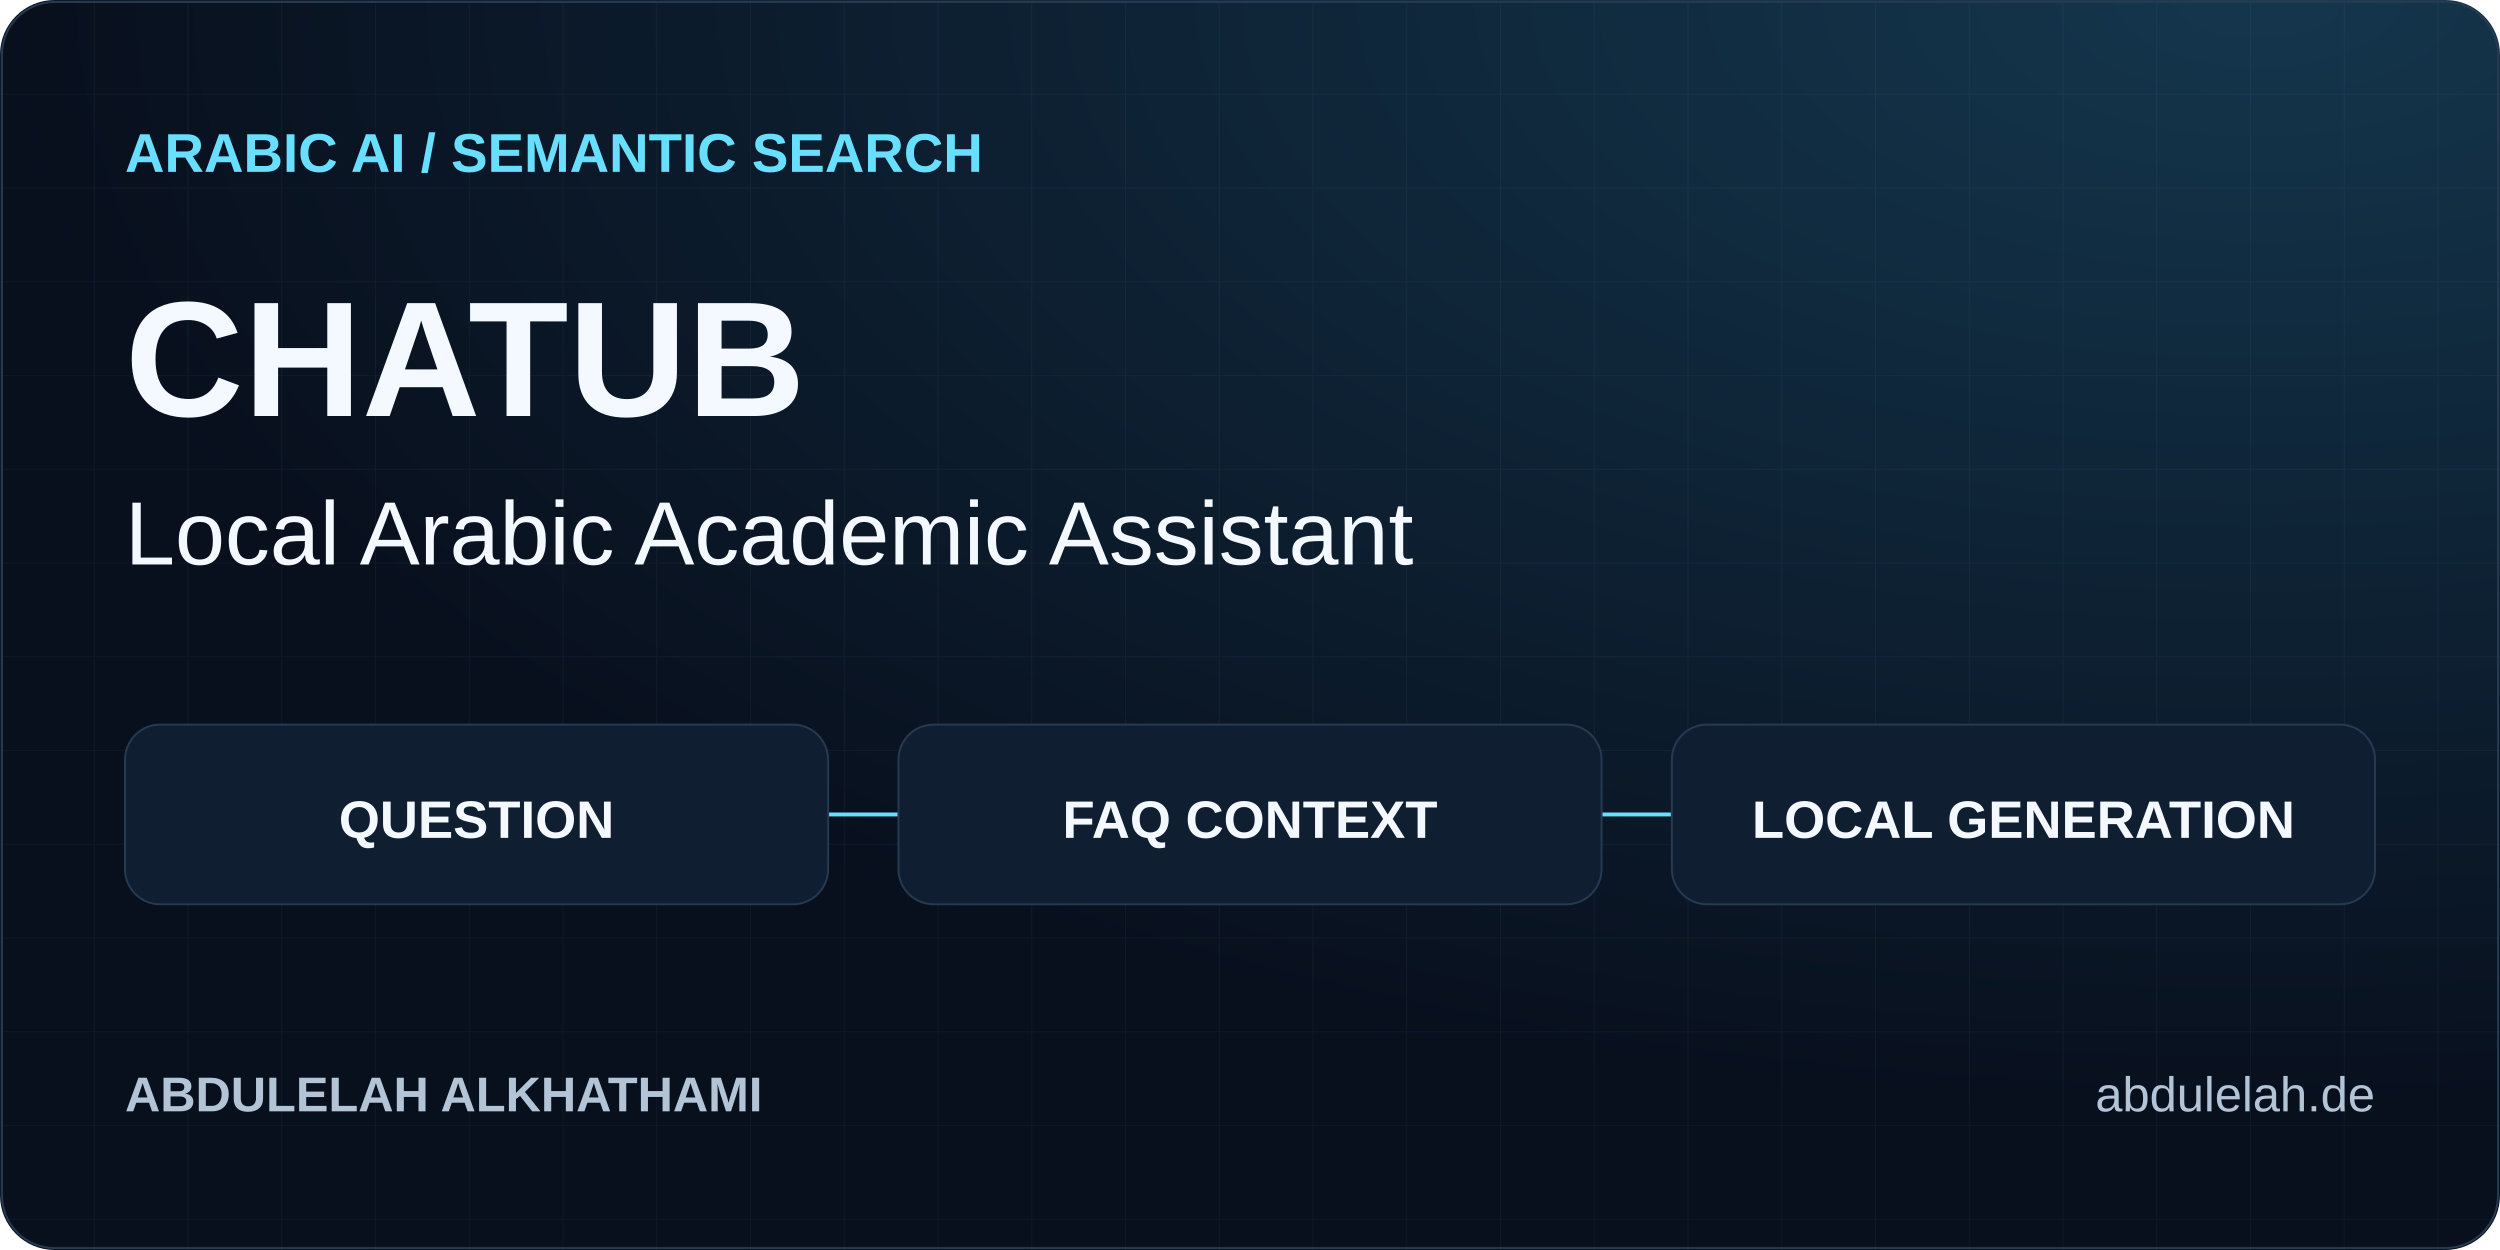
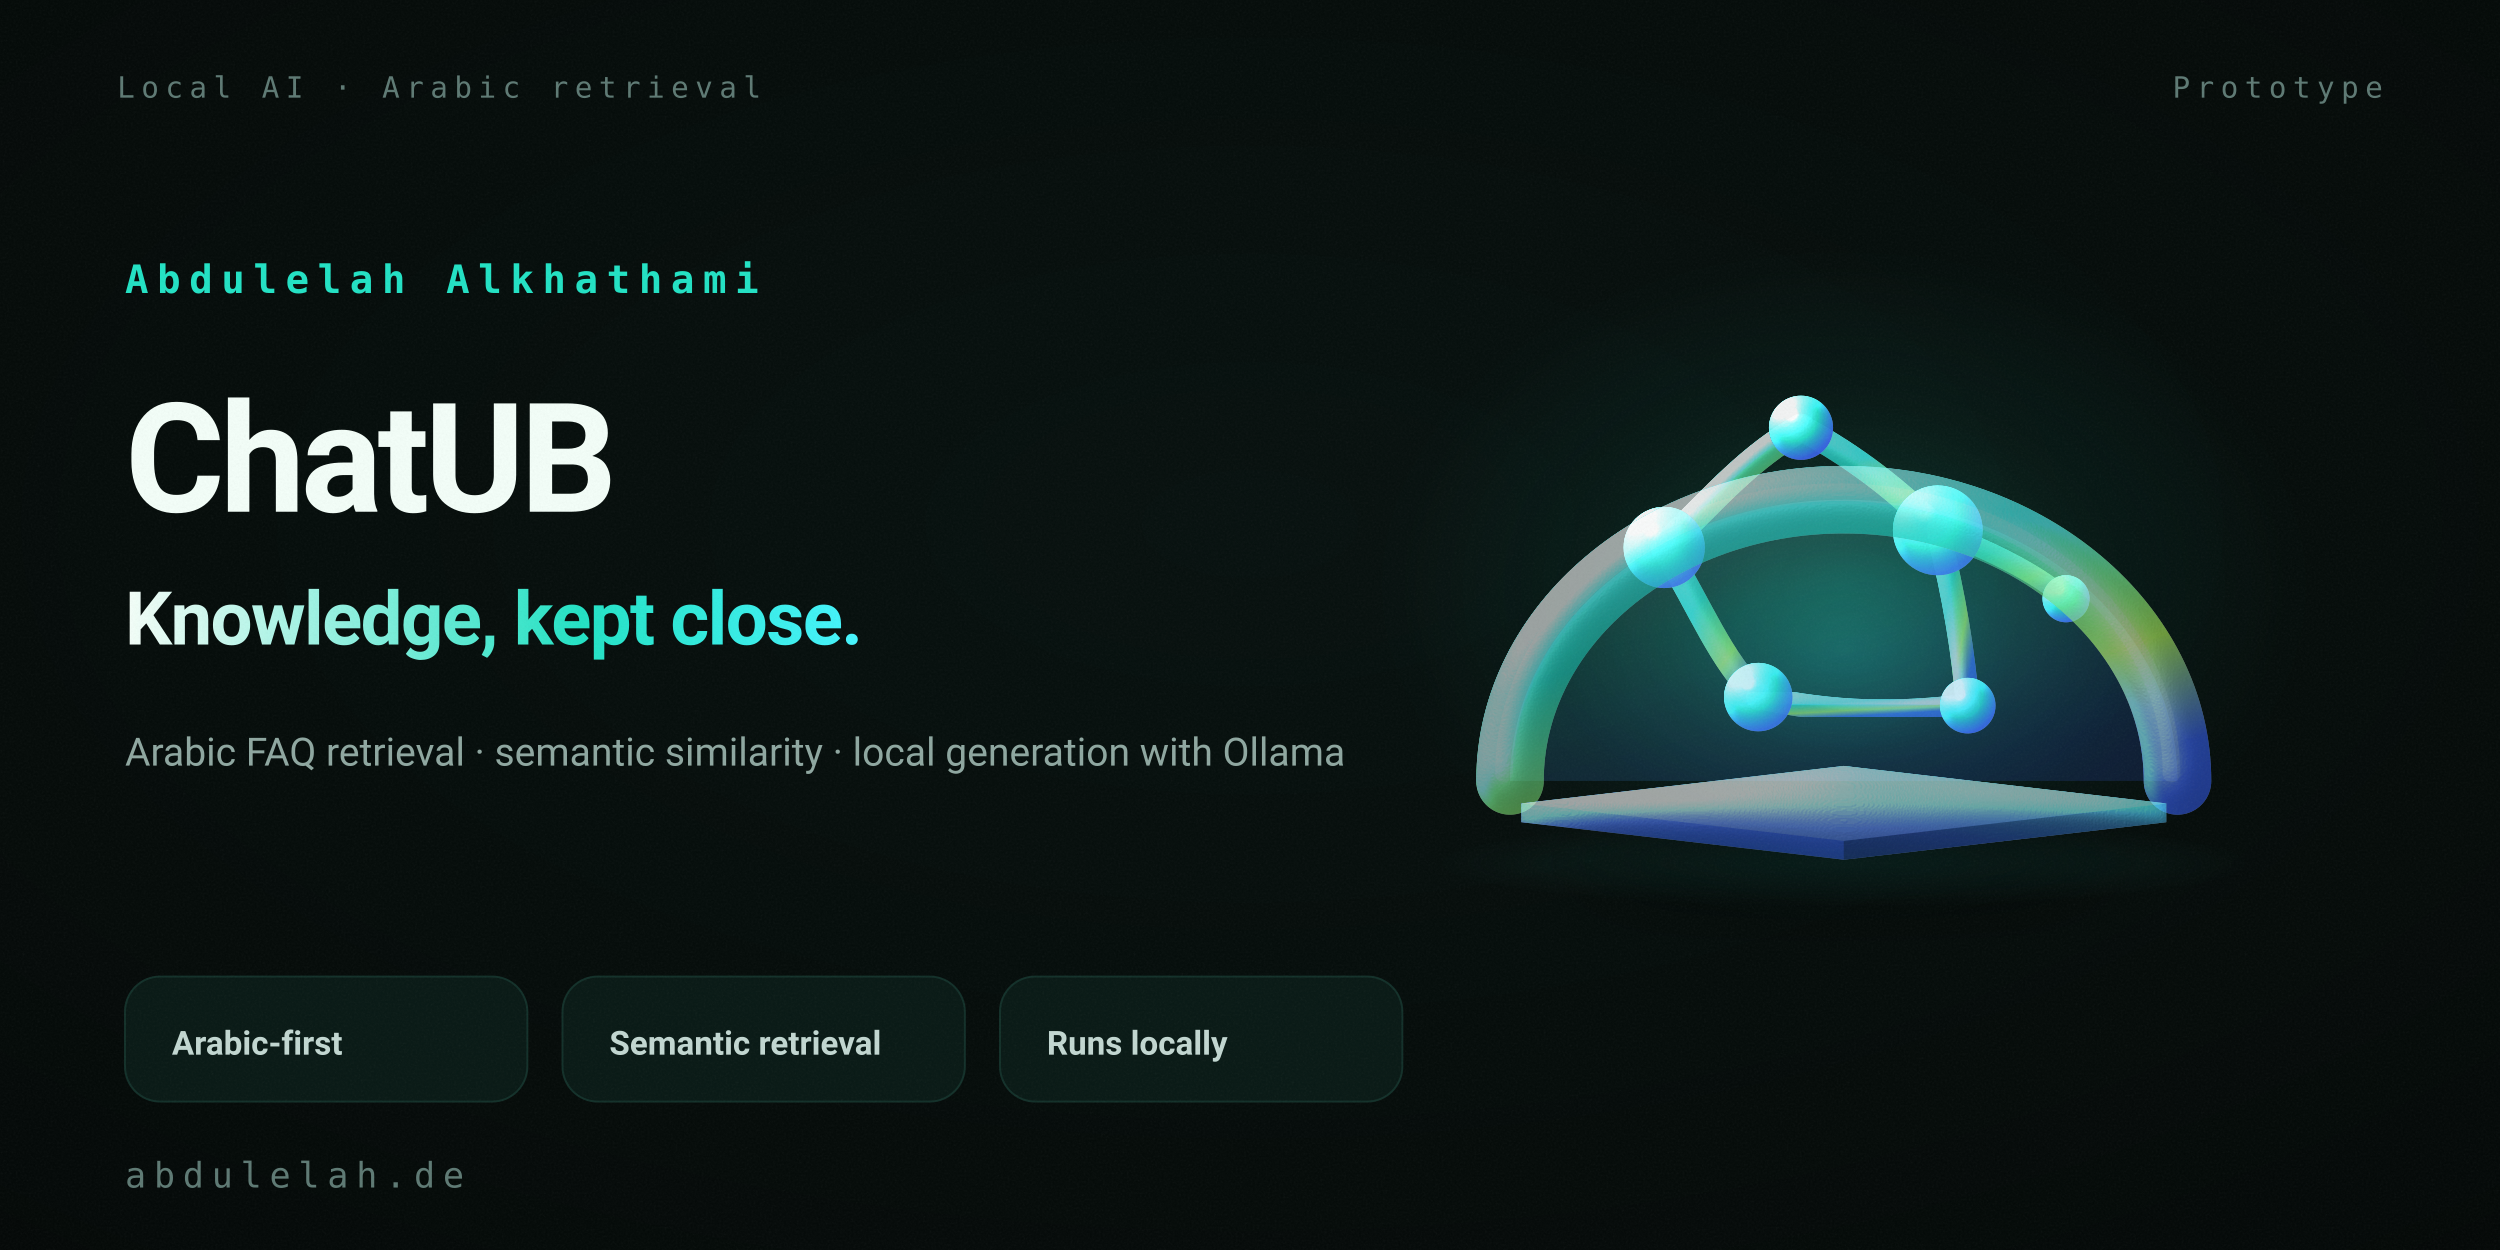
- <svg xmlns="http://www.w3.org/2000/svg" width="1280" height="640" viewBox="0 0 1280 640" role="img" aria-labelledby="title desc">
+ <svg xmlns="http://www.w3.org/2000/svg" width="1280" height="640" viewBox="0 0 1280 640" role="img" aria-labelledby="t d">
  <defs>
-     <radialGradient id="glow" cx="90%" cy="0%" r="90%">
-       <stop stop-color="#14364D" />
-       <stop offset="1" stop-color="#080F1D" />
-     </radialGradient>
-     <pattern id="grid" width="48" height="48" patternUnits="userSpaceOnUse">
-       <path d="M48 0H0V48" fill="none" stroke="#A5D9FF" stroke-opacity=".045" />
-     </pattern>
+     <linearGradient id="glass" x1="0" y1="0" x2=".85" y2="1">
+       <stop stop-color="#46F6FF" />
+       <stop offset=".40" stop-color="#22E3C5" />
+       <stop offset=".76" stop-color="#C8FF54" />
+       <stop offset="1" stop-color="#3B65FF" />
+     </linearGradient>
+     <linearGradient id="glassBack" x1="1" y1="0" x2="0" y2="1">
+       <stop stop-color="#22E3C5" />
+       <stop offset=".55" stop-color="#3B65FF" />
+       <stop offset="1" stop-color="#1B3E8F" />
+     </linearGradient>
+     <linearGradient id="glassLime" x1="0" y1="1" x2="1" y2="0">
+       <stop stop-color="#22E3C5" />
+       <stop offset=".55" stop-color="#C8FF54" />
+       <stop offset="1" stop-color="#EFFFC9" />
+     </linearGradient>
+     <linearGradient id="glassCold" x1="0" y1="0" x2=".6" y2="1">
+       <stop stop-color="#E8FBFF" />
+       <stop offset=".45" stop-color="#46F6FF" stop-opacity=".92" />
+       <stop offset="1" stop-color="#3B65FF" />
+     </linearGradient>
+     <linearGradient id="inkFade" x1="0" y1="0" x2="1" y2="0">
+       <stop stop-color="#F4FFF9" />
+       <stop offset=".62" stop-color="#22E3C5" />
+       <stop offset="1" stop-color="#46F6FF" />
+     </linearGradient>
+     <linearGradient id="hair" x1="0" y1="0" x2="1" y2="0">
+       <stop stop-color="#22E3C5" stop-opacity=".55" />
+       <stop offset="1" stop-color="#22E3C5" stop-opacity="0" />
+     </linearGradient>
+     <linearGradient id="ribbon" x1="0" y1="0" x2="1" y2="0">
+       <stop stop-color="#22E3C5" stop-opacity="0" />
+       <stop offset=".3" stop-color="#22E3C5" stop-opacity=".8" />
+       <stop offset=".7" stop-color="#C8FF54" />
+       <stop offset="1" stop-color="#46F6FF" />
+     </linearGradient>
+     <radialGradient id="core" cx="36%" cy="30%" r="70%">
+       <stop stop-color="#FFFFFF" />
+       <stop offset=".18" stop-color="#46F6FF" />
+       <stop offset=".58" stop-color="#22E3C5" />
+       <stop offset="1" stop-color="#3B65FF" stop-opacity=".9" />
+     </radialGradient>
+     <radialGradient id="coreLime" cx="36%" cy="30%" r="70%">
+       <stop stop-color="#FFFFFF" />
+       <stop offset=".2" stop-color="#C8FF54" />
+       <stop offset=".62" stop-color="#22E3C5" />
+       <stop offset="1" stop-color="#17705F" />
+     </radialGradient>
+     <radialGradient id="haze">
+       <stop stop-color="#22E3C5" stop-opacity=".26" />
+       <stop offset=".55" stop-color="#22E3C5" stop-opacity=".08" />
+       <stop offset="1" stop-color="#22E3C5" stop-opacity="0" />
+     </radialGradient>
+     <radialGradient id="hazeLime">
+       <stop stop-color="#C8FF54" stop-opacity=".30" />
+       <stop offset="1" stop-color="#C8FF54" stop-opacity="0" />
+     </radialGradient>
+     <radialGradient id="vignette" cx="50%" cy="42%" r="78%">
+       <stop stop-color="#06100E" />
+       <stop offset=".55" stop-color="#040B09" />
+       <stop offset="1" stop-color="#030706" />
+     </radialGradient>
+     <radialGradient id="pool" cx="50%" cy="50%" r="50%">
+       <stop stop-color="#0E4B43" stop-opacity=".85" />
+       <stop offset="1" stop-color="#0E4B43" stop-opacity="0" />
+     </radialGradient>
+     <filter id="glossL" x="-35%" y="-35%" width="170%" height="170%" color-interpolation-filters="sRGB">
+       <feGaussianBlur in="SourceAlpha" stdDeviation="15" result="bump" />
+       <feDiffuseLighting in="bump" surfaceScale="7.50" diffuseConstant="1.15" lighting-color="#CFEFFF" result="dif">
+         <feDistantLight azimuth="228" elevation="48" />
+       </feDiffuseLighting>
+       <feComposite in="dif" in2="SourceAlpha" operator="in" result="difc" />
+       <feBlend in="SourceGraphic" in2="difc" mode="multiply" result="mul" />
+       <feComposite in="mul" in2="SourceGraphic" operator="arithmetic" k2=".72" k3=".38" result="shaded" />
+       <feOffset in="SourceAlpha" dx="7.0" dy="7.7" result="ro" />
+       <feComposite in="SourceAlpha" in2="ro" operator="out" result="rmask" />
+       <feGaussianBlur in="rmask" stdDeviation="3.85" result="rsoft" />
+       <feFlood flood-color="#46F6FF" flood-opacity=".9" result="rcol" />
+       <feComposite in="rcol" in2="rsoft" operator="in" result="rim0" />
+       <feComposite in="rim0" in2="SourceAlpha" operator="in" result="rim" />
+       <feComposite in="rim" in2="shaded" operator="arithmetic" k2=".72" k3="1" result="base" />
+       <feSpecularLighting in="bump" surfaceScale="11.25" specularConstant="0.82" specularExponent="26" lighting-color="#EAFEFF" result="spec">
+         <feDistantLight azimuth="228" elevation="58" />
+       </feSpecularLighting>
+       <feComposite in="spec" in2="SourceAlpha" operator="in" result="specc" />
+       <feComposite in="specc" in2="base" operator="arithmetic" k2="1" k3="1" />
+     </filter>
+     <filter id="glossM" x="-35%" y="-35%" width="170%" height="170%" color-interpolation-filters="sRGB">
+       <feGaussianBlur in="SourceAlpha" stdDeviation="10" result="bump" />
+       <feDiffuseLighting in="bump" surfaceScale="5.00" diffuseConstant="1.15" lighting-color="#CFEFFF" result="dif">
+         <feDistantLight azimuth="228" elevation="48" />
+       </feDiffuseLighting>
+       <feComposite in="dif" in2="SourceAlpha" operator="in" result="difc" />
+       <feBlend in="SourceGraphic" in2="difc" mode="multiply" result="mul" />
+       <feComposite in="mul" in2="SourceGraphic" operator="arithmetic" k2=".72" k3=".38" result="shaded" />
+       <feOffset in="SourceAlpha" dx="5.0" dy="5.5" result="ro" />
+       <feComposite in="SourceAlpha" in2="ro" operator="out" result="rmask" />
+       <feGaussianBlur in="rmask" stdDeviation="2.75" result="rsoft" />
+       <feFlood flood-color="#46F6FF" flood-opacity=".9" result="rcol" />
+       <feComposite in="rcol" in2="rsoft" operator="in" result="rim0" />
+       <feComposite in="rim0" in2="SourceAlpha" operator="in" result="rim" />
+       <feComposite in="rim" in2="shaded" operator="arithmetic" k2=".72" k3="1" result="base" />
+       <feSpecularLighting in="bump" surfaceScale="7.50" specularConstant="0.9" specularExponent="34" lighting-color="#EAFEFF" result="spec">
+         <feDistantLight azimuth="228" elevation="58" />
+       </feSpecularLighting>
+       <feComposite in="spec" in2="SourceAlpha" operator="in" result="specc" />
+       <feComposite in="specc" in2="base" operator="arithmetic" k2="1" k3="1" />
+     </filter>
+     <filter id="glossS" x="-35%" y="-35%" width="170%" height="170%" color-interpolation-filters="sRGB">
+       <feGaussianBlur in="SourceAlpha" stdDeviation="6" result="bump" />
+       <feDiffuseLighting in="bump" surfaceScale="3.00" diffuseConstant="1.15" lighting-color="#CFEFFF" result="dif">
+         <feDistantLight azimuth="228" elevation="48" />
+       </feDiffuseLighting>
+       <feComposite in="dif" in2="SourceAlpha" operator="in" result="difc" />
+       <feBlend in="SourceGraphic" in2="difc" mode="multiply" result="mul" />
+       <feComposite in="mul" in2="SourceGraphic" operator="arithmetic" k2=".72" k3=".38" result="shaded" />
+       <feOffset in="SourceAlpha" dx="3.0" dy="3.3" result="ro" />
+       <feComposite in="SourceAlpha" in2="ro" operator="out" result="rmask" />
+       <feGaussianBlur in="rmask" stdDeviation="1.65" result="rsoft" />
+       <feFlood flood-color="#46F6FF" flood-opacity=".9" result="rcol" />
+       <feComposite in="rcol" in2="rsoft" operator="in" result="rim0" />
+       <feComposite in="rim0" in2="SourceAlpha" operator="in" result="rim" />
+       <feComposite in="rim" in2="shaded" operator="arithmetic" k2=".72" k3="1" result="base" />
+       <feSpecularLighting in="bump" surfaceScale="4.50" specularConstant="1.0" specularExponent="44" lighting-color="#EAFEFF" result="spec">
+         <feDistantLight azimuth="228" elevation="58" />
+       </feSpecularLighting>
+       <feComposite in="spec" in2="SourceAlpha" operator="in" result="specc" />
+       <feComposite in="specc" in2="base" operator="arithmetic" k2="1" k3="1" />
+     </filter>
+     <filter id="shade" x="-70%" y="-140%" width="240%" height="380%">
+       <feGaussianBlur stdDeviation="20" />
+     </filter>
+     <filter id="bloom" x="-60%" y="-60%" width="220%" height="220%">
+       <feGaussianBlur stdDeviation="16" />
+     </filter>
+     <filter id="bloomS" x="-90%" y="-90%" width="280%" height="280%">
+       <feGaussianBlur stdDeviation="6" />
+     </filter>
+     <filter id="frost" x="-15%" y="-40%" width="130%" height="180%" color-interpolation-filters="sRGB">
+       <feGaussianBlur stdDeviation="1.4" />
+     </filter>
+     <filter id="grain" x="0" y="0" width="100%" height="100%" color-interpolation-filters="sRGB">
+       <feTurbulence type="fractalNoise" baseFrequency=".9" numOctaves="3" seed="17" result="n" />
+       <feColorMatrix in="n" type="saturate" values="0" />
+       <feComponentTransfer>
+         <feFuncA type="table" tableValues="0 .11" />
+       </feComponentTransfer>
+     </filter>
  </defs>
-   <rect width="1280" height="640" rx="28" fill="url(#glow)" />
-   <rect width="1280" height="640" rx="28" fill="url(#grid)" />
-   <rect x="1" y="1" width="1278" height="638" rx="27" fill="none" stroke="#263A50" />
-   <g font-family="Arial, Helvetica, sans-serif">
-     <text x="64" y="88" fill="#69DFFF" font-size="28" font-weight="600">ARABIC AI / SEMANTIC SEARCH</text>
-     <text x="64" y="213" fill="#F4F8FF" font-size="84" font-weight="700">CHATUB</text>
-     <text x="64" y="289" fill="#F4F8FF" font-size="46" font-weight="400">Local Arabic Academic Assistant</text>
-     <path d="M110 417H1170" stroke="#69DFFF" stroke-width="2" />
-     <rect x="64" y="371" width="360" height="92" rx="18" fill="#101E31" stroke="#263A50" />
-     <text x="244" y="429" fill="#F4F8FF" font-size="27" font-weight="600" text-anchor="middle">QUESTION</text>
-     <rect x="460" y="371" width="360" height="92" rx="18" fill="#101E31" stroke="#263A50" />
-     <text x="640" y="429" fill="#F4F8FF" font-size="27" font-weight="600" text-anchor="middle">FAQ CONTEXT</text>
-     <rect x="856" y="371" width="360" height="92" rx="18" fill="#101E31" stroke="#263A50" />
-     <text x="1036" y="429" fill="#F4F8FF" font-size="27" font-weight="600" text-anchor="middle">LOCAL GENERATION</text>
-     <text x="64" y="569" fill="#B3C4D7" font-size="25" font-weight="600">ABDULELAH ALKHATHAMI</text>
-     <text x="1216" y="569" fill="#B3C4D7" font-size="25" font-weight="400" text-anchor="end">abdulelah.de</text>
-   </g>
+   <style>
+     .s { font-family: ui-sans-serif, -apple-system, BlinkMacSystemFont, "Segoe UI", Roboto, "Helvetica Neue", Arial, sans-serif; }
+     .m { font-family: ui-monospace, SFMono-Regular, "SF Mono", "Cascadia Mono", "Segoe UI Mono", Consolas, monospace; }
+     .eyebrow { letter-spacing: .22em; }
+     .track { letter-spacing: .12em; }
+     .still { display: none; }
+     .mv { transform-box: fill-box; transform-origin: 50% 50%; }
+     .mesh { animation: meshWake 5.4s 1 both; }
+     .node { animation: nodeWake 5.4s 1 both; }
+     .node-0 { animation-delay: 0.135s; }
+     .node-1 { animation-delay: 0.540s; }
+     .node-2 { animation-delay: 0.945s; }
+     .node-3 { animation-delay: 1.215s; }
+     .node-4 { animation-delay: 1.620s; }
+     .node-5 { animation-delay: 1.890s; }
+     @keyframes meshWake { 0% { opacity: .5; animation-timing-function: steps(24); } 60% { opacity: 1; animation-timing-function: steps(1); } 100% { opacity: 1; } }
+     @keyframes nodeWake { 0% { opacity: .45; transform: scale(.88); animation-timing-function: steps(4); } 10% { opacity: 1; transform: scale(1.12); animation-timing-function: steps(3); } 17.5% { opacity: 1; transform: scale(1); animation-timing-function: steps(1); } 100% { opacity: 1; transform: scale(1); } }
+     @media (prefers-reduced-motion: reduce) {
+       * { animation: none !important; }
+       .motion { display: none !important; }
+       .still { display: inline !important; }
+     }
+   </style>
+   <rect width="1280" height="640" rx="0" fill="url(#vignette)" />
+   <text class="m eyebrow" x="60" y="50" font-size="15" fill="#5E7A74" font-weight="500">Local AI · Arabic retrieval</text>
+   <text class="m eyebrow" x="1220" y="50" font-size="15" fill="#5E7A74" font-weight="500" text-anchor="end">Prototype</text>
+   <g transform="translate(944 300) scale(0.96)">
+     <ellipse rx="250" ry="180" fill="url(#haze)" opacity=".7" />
+     <ellipse cx="0" cy="148" rx="217" ry="23.1" fill="url(#pool)" opacity=".5" />
+     <ellipse cx="0" cy="148" rx="140" ry="11" fill="#010403" opacity="0.85" filter="url(#shade)" />
+     <g>
+       <g transform="scale(1.14)">
+         <g class="mesh">
+           <g filter="url(#glossS)" opacity="0.74">
+             <path d="M-84-18C-58-44-44-60-20-74" fill="none" stroke="url(#glass)" stroke-width="13" stroke-linecap="round" stroke-linejoin="round" />
+           </g>
+           <g filter="url(#glossS)" opacity="0.74">
+             <path d="M-20-74C6-60 26-44 44-26" fill="none" stroke="url(#glass)" stroke-width="12" stroke-linecap="round" stroke-linejoin="round" />
+           </g>
+           <g filter="url(#glossS)" opacity="0.74">
+             <path d="M-84-18C-66 12-58 34-40 52" fill="none" stroke="url(#glass)" stroke-width="12" stroke-linecap="round" stroke-linejoin="round" />
+           </g>
+           <g filter="url(#glossS)" opacity="0.74">
+             <path d="M-40 52C-4 60 26 60 58 56" fill="none" stroke="url(#glass)" stroke-width="11" stroke-linecap="round" stroke-linejoin="round" />
+           </g>
+           <g filter="url(#glossS)" opacity="0.74">
+             <path d="M44-26C52 6 56 32 58 56" fill="none" stroke="url(#glass)" stroke-width="11" stroke-linecap="round" stroke-linejoin="round" />
+           </g>
+           <g filter="url(#glossS)" opacity="0.74">
+             <path d="M44-26C70-16 90-6 104 6" fill="none" stroke="url(#glass)" stroke-width="9" stroke-linecap="round" stroke-linejoin="round" />
+           </g>
+         </g>
+         <g class="mv node node-0">
+           <g filter="url(#glossS)" opacity="0.95">
+             <circle cx="-84" cy="-18" r="19" fill="url(#core)" />
+           </g>
+         </g>
+         <g class="mv node node-1">
+           <g filter="url(#glossS)" opacity="0.95">
+             <circle cx="-20" cy="-74" r="15" fill="url(#core)" />
+           </g>
+         </g>
+         <g class="mv node node-2">
+           <g filter="url(#glossS)" opacity="0.95">
+             <circle cx="44" cy="-26" r="21" fill="url(#core)" />
+           </g>
+         </g>
+         <g class="mv node node-3">
+           <g filter="url(#glossS)" opacity="0.95">
+             <circle cx="-40" cy="52" r="16" fill="url(#core)" />
+           </g>
+         </g>
+         <g class="mv node node-4">
+           <g filter="url(#glossS)" opacity="0.95">
+             <circle cx="58" cy="56" r="13" fill="url(#core)" />
+           </g>
+         </g>
+         <g class="mv node node-5">
+           <g filter="url(#glossS)" opacity="0.95">
+             <circle cx="104" cy="6" r="11" fill="url(#core)" />
+           </g>
+         </g>
+       </g>
+       <ellipse cy="34" rx="156" ry="100" fill="url(#haze)" opacity=".95" />
+       <path d="M-178 104A178 150 0 0 1 178 104Z" fill="url(#glassCold)" opacity=".16" />
+       <g filter="url(#glossM)" opacity="0.6">
+         <path d="M-178 104A178 150 0 0 1 178 104" fill="none" stroke="url(#glass)" stroke-width="36" stroke-linecap="round" stroke-linejoin="round" />
+         <path d="M-178 104A178 150 0 0 1 178 104" fill="none" stroke="#F2FFFC" stroke-width="9.4" stroke-linecap="round" opacity=".14" transform="translate(-3.2 -4.0)" />
+       </g>
+       <g filter="url(#glossL)" opacity="0.62">
+         <path d="M0 96L172 116L172 126L0 146L-172 126L-172 116Z" fill="url(#glassBack)" />
+         <path d="M0 96L172 116L0 136L-172 116Z" fill="#EAFFFB" opacity=".22" />
+         <path d="M172 116L172 126L0 146L0 136Z" fill="#02110E" opacity=".35" />
+       </g>
+     </g>
+   </g>
+   <text class="m eyebrow" x="64" y="150" font-size="20" fill="#22E3C5" font-weight="600">Abdulelah Alkhathami</text>
+   <text class="s" x="64" y="262" font-size="78" fill="#F4FFF9" font-weight="700" letter-spacing="-2.4">ChatUB</text>
+   <text class="s" x="64" y="330" font-size="38" fill="url(#inkFade)" font-weight="600" letter-spacing="-.8">Knowledge, kept close.</text>
+   <text class="s" x="64" y="392" font-size="20" fill="#8FA8A1">Arabic FAQ retrieval · semantic similarity · local generation with Ollama</text>
+   <g transform="translate(64 500)">
+     <rect width="206" height="64" rx="18" fill="#081915" stroke="#123029" />
+     <text class="s" x="24" y="40" font-size="17" fill="#C3D8D2" font-weight="600">Arabic-first</text>
+   </g>
+   <g transform="translate(288 500)">
+     <rect width="206" height="64" rx="18" fill="#081915" stroke="#123029" />
+     <text class="s" x="24" y="40" font-size="17" fill="#C3D8D2" font-weight="600">Semantic retrieval</text>
+   </g>
+   <g transform="translate(512 500)">
+     <rect width="206" height="64" rx="18" fill="#081915" stroke="#123029" />
+     <text class="s" x="24" y="40" font-size="17" fill="#C3D8D2" font-weight="600">Runs locally</text>
+   </g>
+   <text class="m eyebrow" x="64" y="608" font-size="18" fill="#5E7A74" font-weight="500">abdulelah.de</text>
+   <rect width="1280" height="640" rx="0" filter="url(#grain)" opacity="0.5" pointer-events="none" />
</svg>
